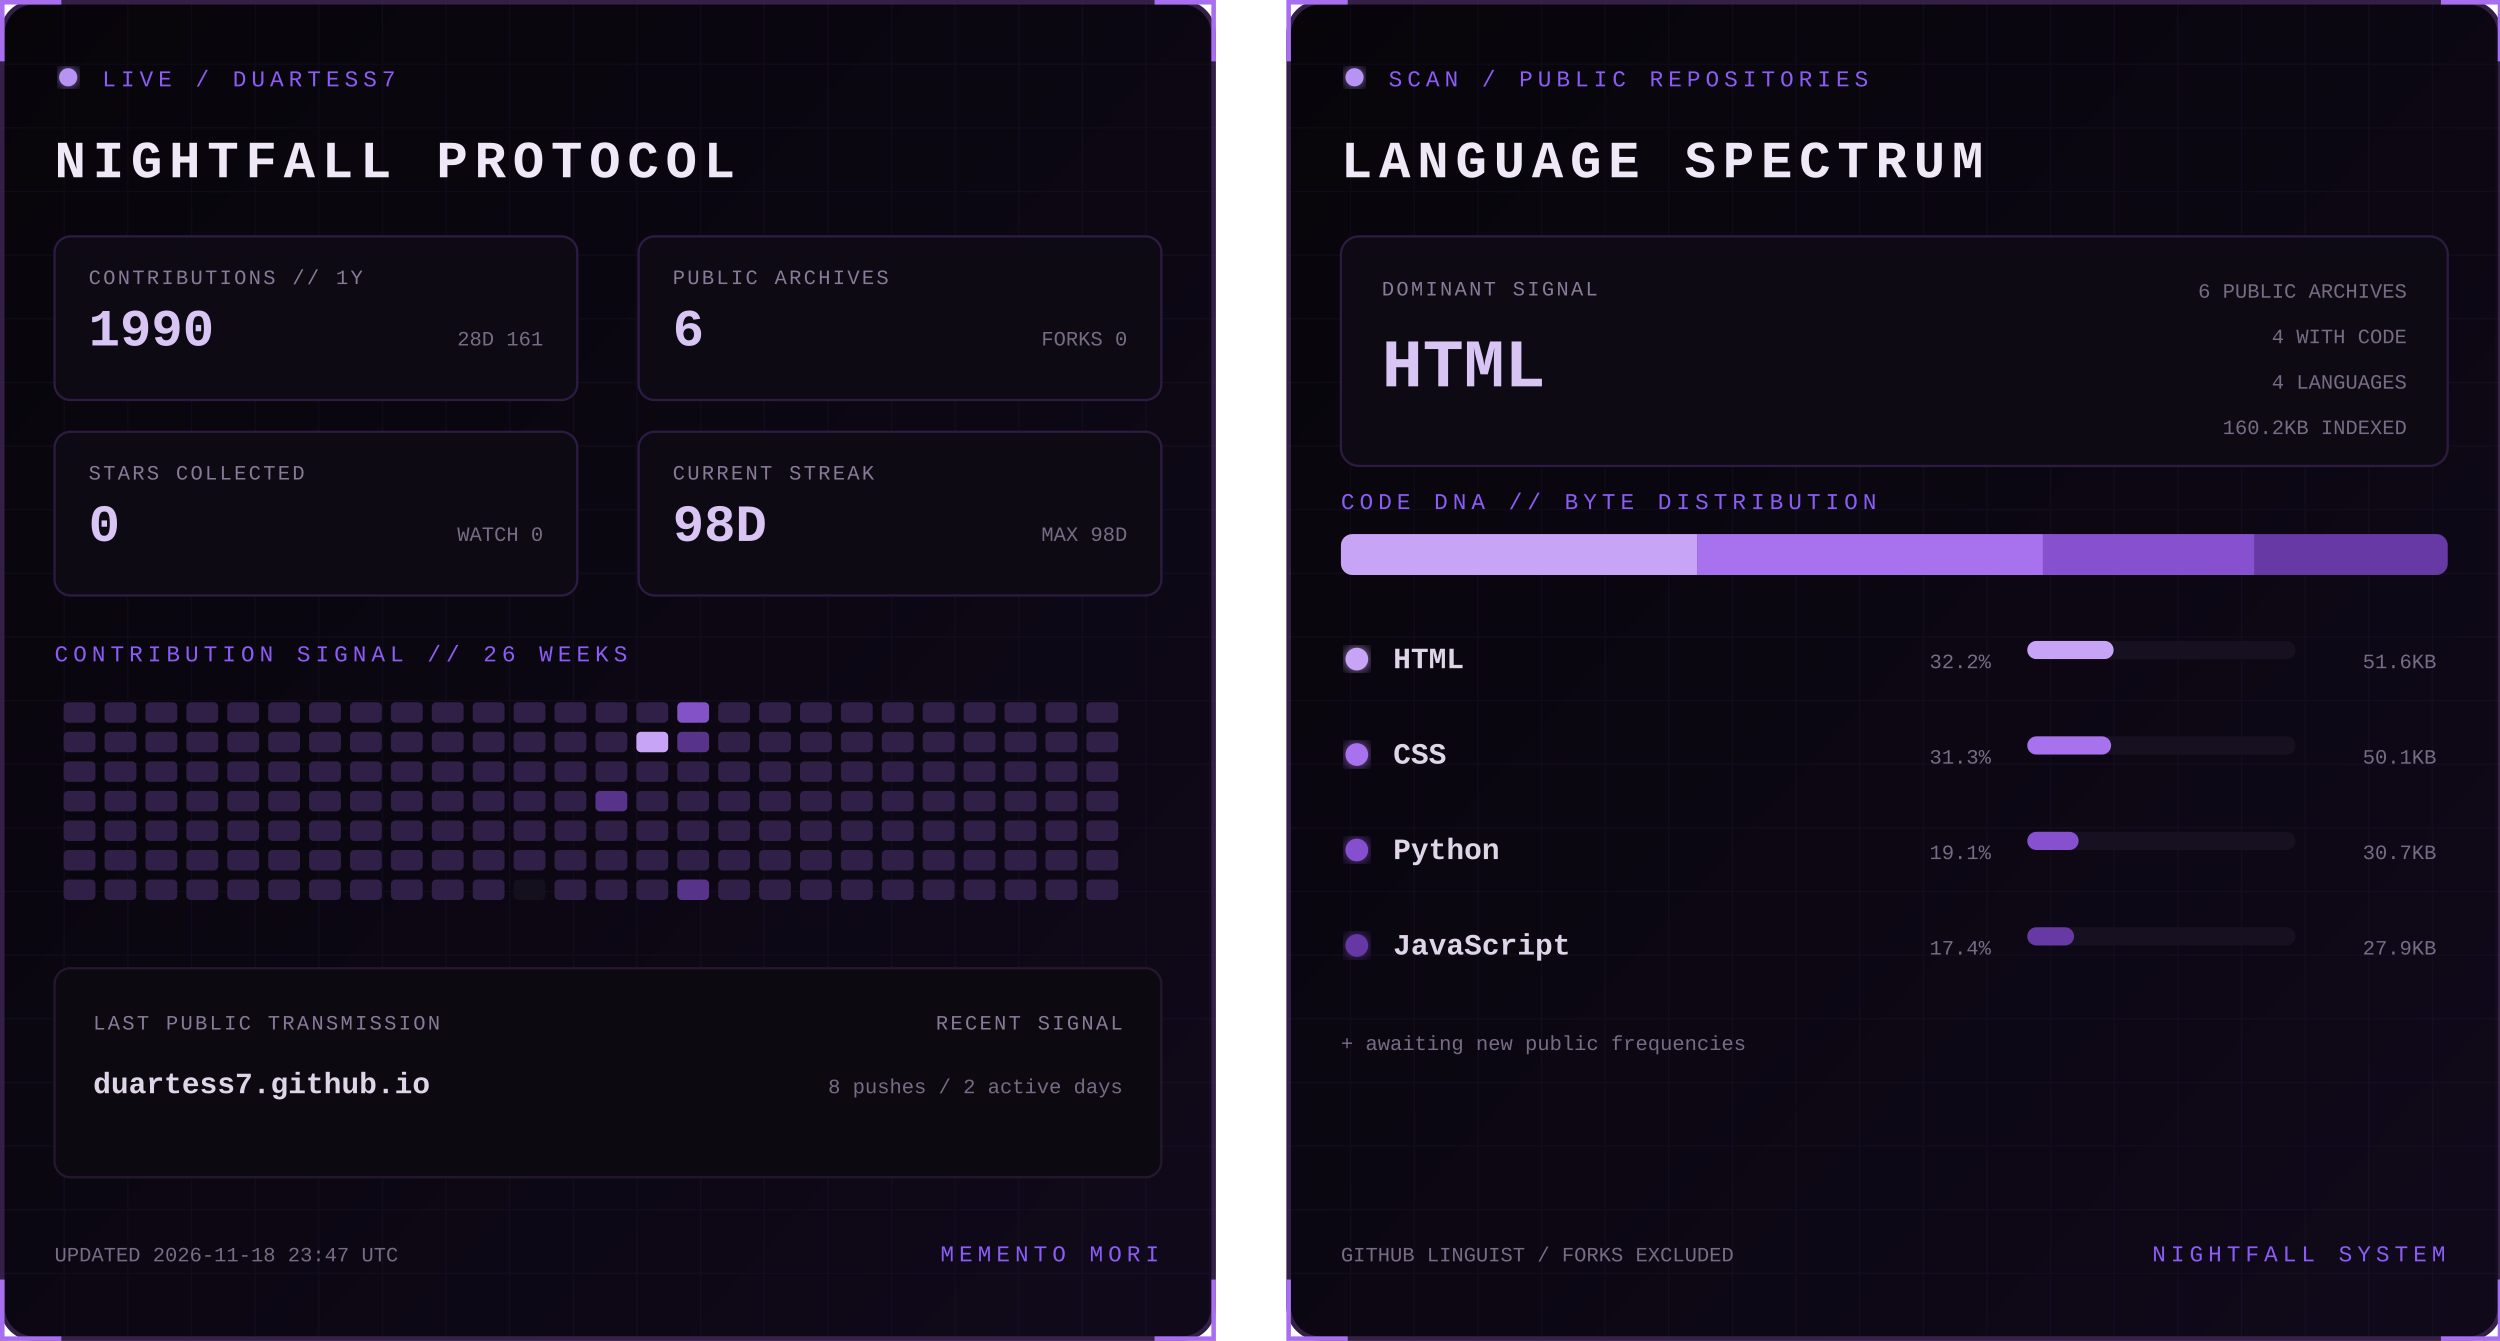
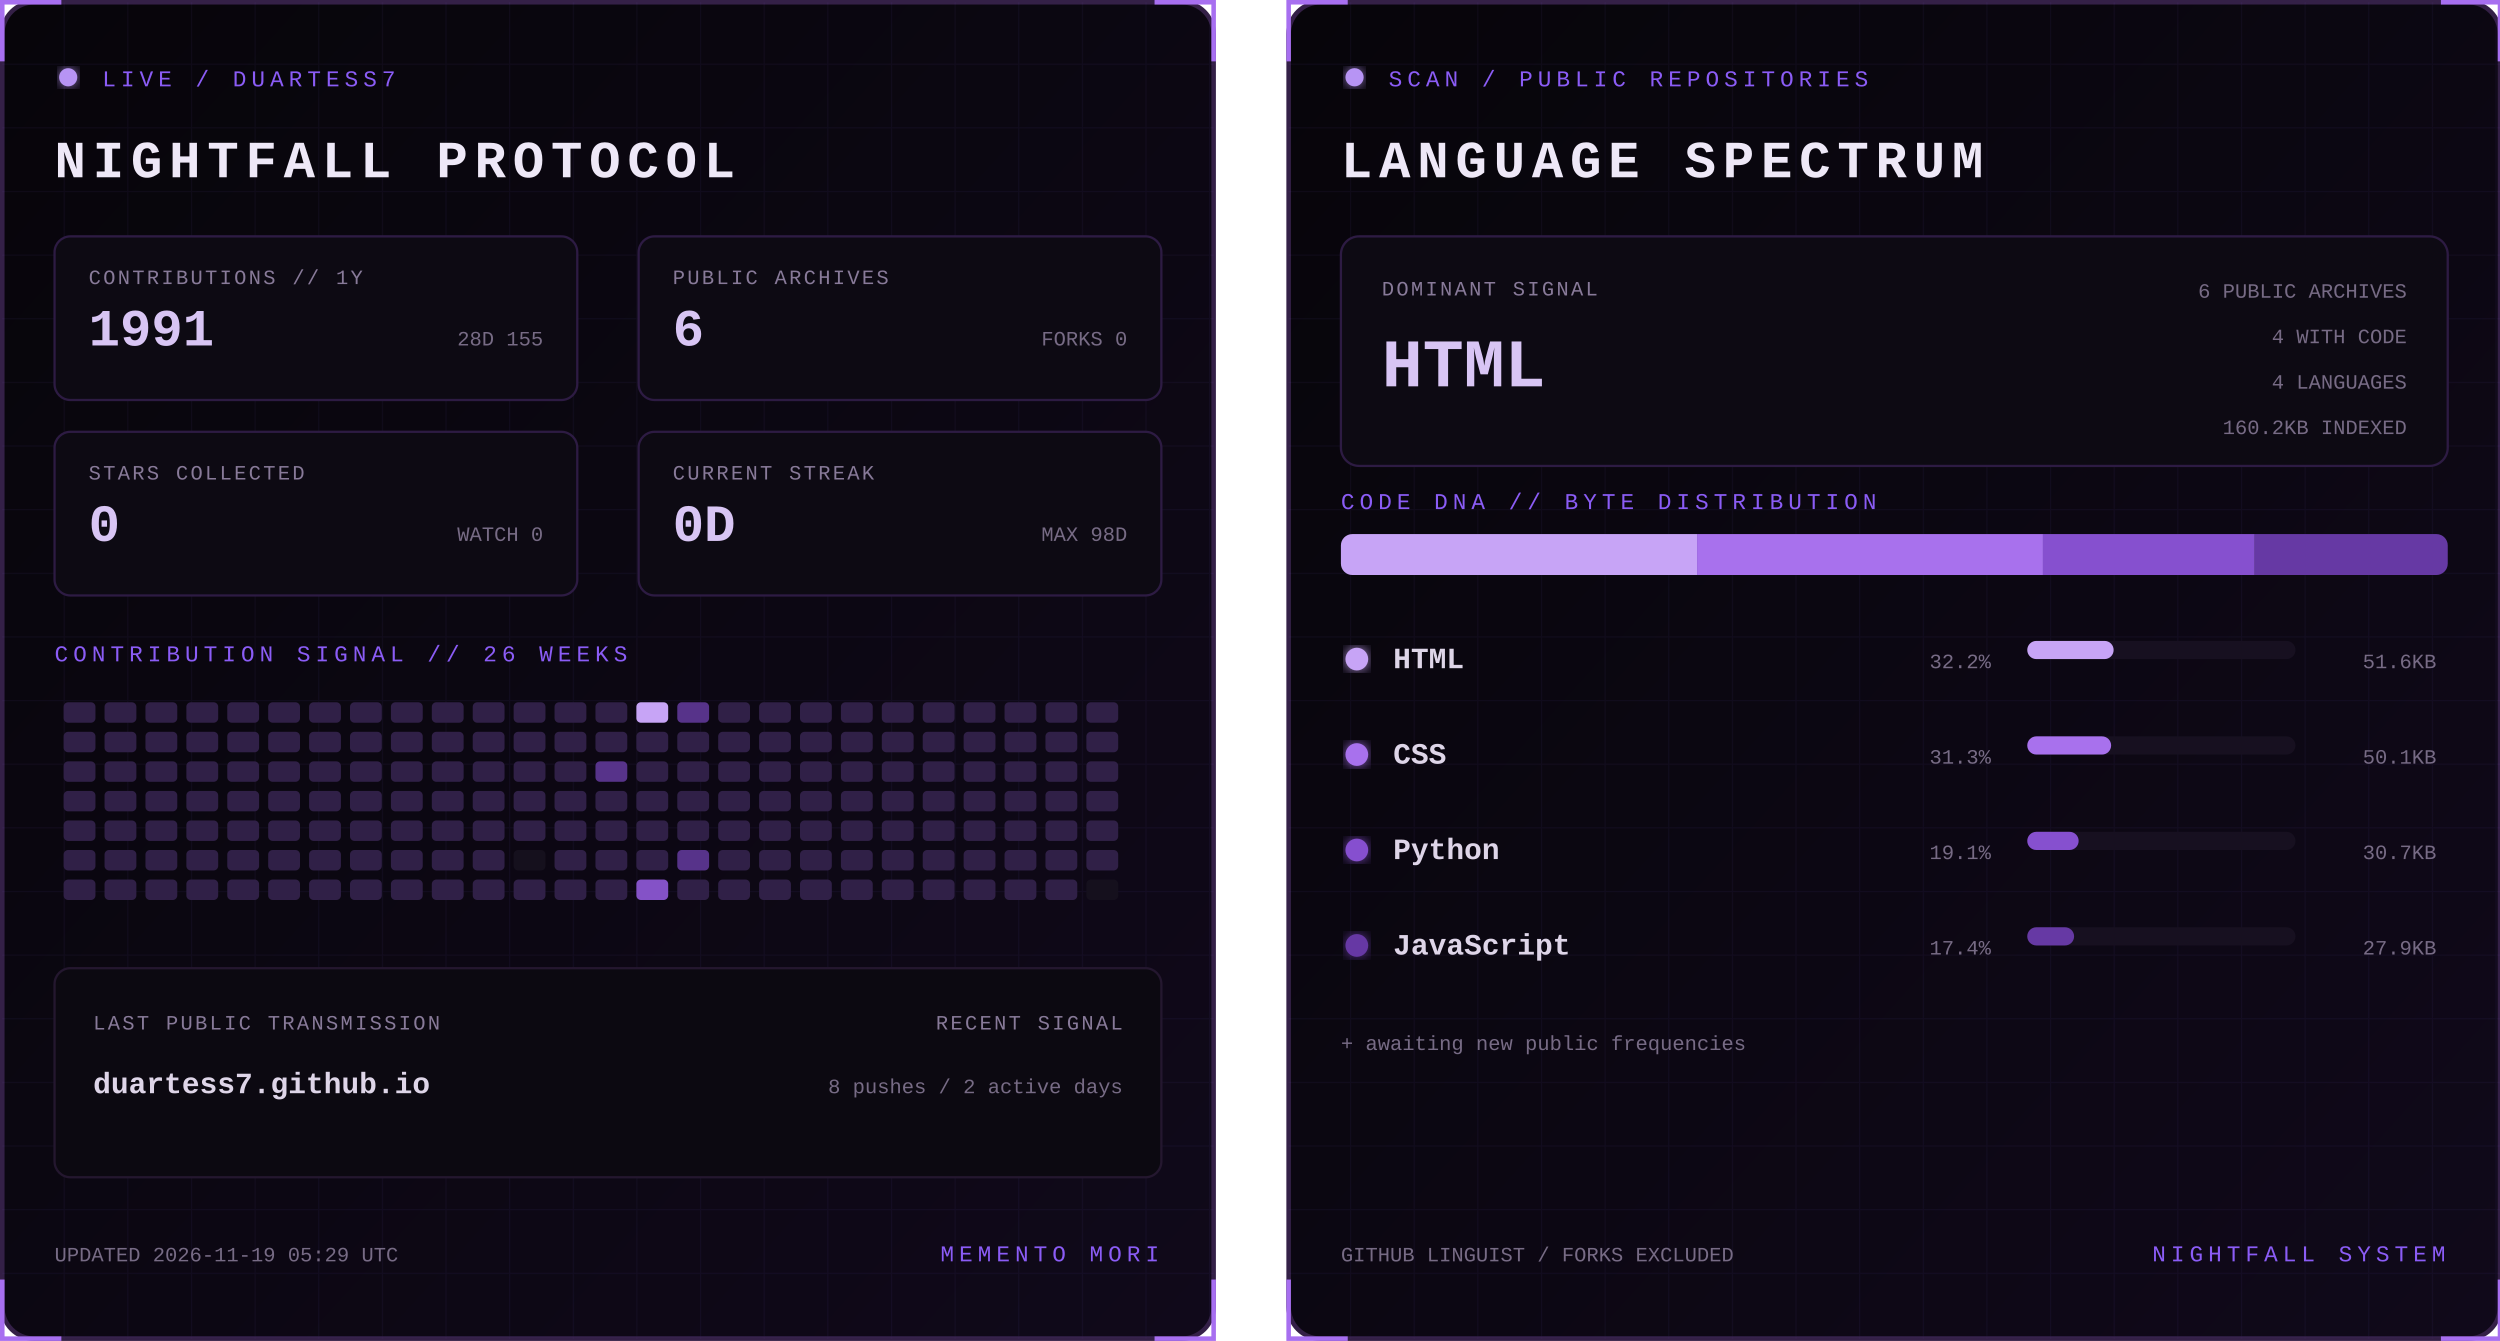
<svg xmlns="http://www.w3.org/2000/svg" width="1100" height="590" viewBox="0 0 1100 590" role="img" aria-labelledby="title desc">
  <defs>
    <linearGradient id="bg" x1="0" y1="0" x2="1" y2="1">
      <stop stop-color="#07050a" />
      <stop offset="1" stop-color="#10091a" />
    </linearGradient>
    <filter id="glow">
      <feGaussianBlur stdDeviation="3" result="b" />
      <feMerge>
        <feMergeNode in="b" />
        <feMergeNode in="SourceGraphic" />
      </feMerge>
    </filter>
    <pattern id="grid" width="28" height="28" patternUnits="userSpaceOnUse">
      <path d="M28 0H0V28" fill="none" stroke="#8b5cf6" stroke-opacity=".055" />
    </pattern>
    <clipPath id="dna">
      <rect x="24" y="235" width="487" height="18" rx="5" />
    </clipPath>
    <style>
      text { font-family: Consolas, 'Courier New', monospace; }
      .kicker { fill:#8b5cf6; font-size:10px; letter-spacing:2.2px; }
      .title { fill:#eee8f7; font-size:23px; font-weight:700; letter-spacing:3px; }
      .label { fill:#887a99; font-size:9px; letter-spacing:1px; }
      .stat { fill:#d8c5f4; font-size:23px; font-weight:700; }
      .detail,.pct { fill:#776b85; font-size:9px; }
      .lang { fill:#ded5e8; font-size:13px; font-weight:700; }
      .hero { fill:#d8c5f4; font-size:30px; font-weight:700; }
      .blink { animation:blink 1.6s step-end infinite; }
      @keyframes blink { 50% { opacity:.25 } }
    </style>
  </defs>
  <g>
    <rect x="1" y="1" width="533" height="588" rx="14" fill="url(#bg)" stroke="#342047" stroke-width="2" />
    <rect x="1" y="1" width="533" height="588" rx="14" fill="url(#grid)" />
    <path d="M27 1H1v26 M508 1h26v26 M534 563v26h-26 M27 589H1v-26" stroke="#a76ff0" stroke-width="2" fill="none" />
    <circle cx="30" cy="34" r="4" fill="#b794f4" filter="url(#glow)" class="blink" />
    <text x="45" y="38" class="kicker">LIVE / DUARTESS7</text>
    <text x="24" y="78" class="title">NIGHTFALL PROTOCOL</text>
    <g transform="translate(24 104)">
      <rect width="230" height="72" rx="7" fill="#0d0a13" stroke="#2d1b43" />
      <text x="15" y="21" class="label">CONTRIBUTIONS // 1Y</text>
-       <text x="15" y="48" class="stat">1990</text>
-       <text x="215" y="48" text-anchor="end" class="detail">28D 161</text>
+       <text x="15" y="48" class="stat">1991</text>
+       <text x="215" y="48" text-anchor="end" class="detail">28D 155</text>
    </g>
    <g transform="translate(281 104)">
      <rect width="230" height="72" rx="7" fill="#0d0a13" stroke="#2d1b43" />
      <text x="15" y="21" class="label">PUBLIC ARCHIVES</text>
      <text x="15" y="48" class="stat">6</text>
      <text x="215" y="48" text-anchor="end" class="detail">FORKS 0</text>
    </g>
    <g transform="translate(24 190)">
      <rect width="230" height="72" rx="7" fill="#0d0a13" stroke="#2d1b43" />
      <text x="15" y="21" class="label">STARS COLLECTED</text>
      <text x="15" y="48" class="stat">0</text>
      <text x="215" y="48" text-anchor="end" class="detail">WATCH 0</text>
    </g>
    <g transform="translate(281 190)">
      <rect width="230" height="72" rx="7" fill="#0d0a13" stroke="#2d1b43" />
      <text x="15" y="21" class="label">CURRENT STREAK</text>
-       <text x="15" y="48" class="stat">98D</text>
+       <text x="15" y="48" class="stat">0D</text>
      <text x="215" y="48" text-anchor="end" class="detail">MAX 98D</text>
    </g>
    <text x="24" y="291" class="kicker">CONTRIBUTION SIGNAL // 26 WEEKS</text>
    <g>
      <rect x="28" y="309" width="14" height="9" rx="2" fill="#302047" />
      <rect x="28" y="322" width="14" height="9" rx="2" fill="#302047" />
      <rect x="28" y="335" width="14" height="9" rx="2" fill="#302047" />
      <rect x="28" y="348" width="14" height="9" rx="2" fill="#302047" />
      <rect x="28" y="361" width="14" height="9" rx="2" fill="#302047" />
      <rect x="28" y="374" width="14" height="9" rx="2" fill="#302047" />
      <rect x="28" y="387" width="14" height="9" rx="2" fill="#302047" />
      <rect x="46" y="309" width="14" height="9" rx="2" fill="#302047" />
      <rect x="46" y="322" width="14" height="9" rx="2" fill="#302047" />
      <rect x="46" y="335" width="14" height="9" rx="2" fill="#302047" />
      <rect x="46" y="348" width="14" height="9" rx="2" fill="#302047" />
      <rect x="46" y="361" width="14" height="9" rx="2" fill="#302047" />
      <rect x="46" y="374" width="14" height="9" rx="2" fill="#302047" />
      <rect x="46" y="387" width="14" height="9" rx="2" fill="#302047" />
      <rect x="64" y="309" width="14" height="9" rx="2" fill="#302047" />
      <rect x="64" y="322" width="14" height="9" rx="2" fill="#302047" />
      <rect x="64" y="335" width="14" height="9" rx="2" fill="#302047" />
      <rect x="64" y="348" width="14" height="9" rx="2" fill="#302047" />
      <rect x="64" y="361" width="14" height="9" rx="2" fill="#302047" />
      <rect x="64" y="374" width="14" height="9" rx="2" fill="#302047" />
      <rect x="64" y="387" width="14" height="9" rx="2" fill="#302047" />
      <rect x="82" y="309" width="14" height="9" rx="2" fill="#302047" />
      <rect x="82" y="322" width="14" height="9" rx="2" fill="#302047" />
      <rect x="82" y="335" width="14" height="9" rx="2" fill="#302047" />
      <rect x="82" y="348" width="14" height="9" rx="2" fill="#302047" />
      <rect x="82" y="361" width="14" height="9" rx="2" fill="#302047" />
      <rect x="82" y="374" width="14" height="9" rx="2" fill="#302047" />
      <rect x="82" y="387" width="14" height="9" rx="2" fill="#302047" />
      <rect x="100" y="309" width="14" height="9" rx="2" fill="#302047" />
      <rect x="100" y="322" width="14" height="9" rx="2" fill="#302047" />
      <rect x="100" y="335" width="14" height="9" rx="2" fill="#302047" />
      <rect x="100" y="348" width="14" height="9" rx="2" fill="#302047" />
      <rect x="100" y="361" width="14" height="9" rx="2" fill="#302047" />
      <rect x="100" y="374" width="14" height="9" rx="2" fill="#302047" />
      <rect x="100" y="387" width="14" height="9" rx="2" fill="#302047" />
      <rect x="118" y="309" width="14" height="9" rx="2" fill="#302047" />
      <rect x="118" y="322" width="14" height="9" rx="2" fill="#302047" />
      <rect x="118" y="335" width="14" height="9" rx="2" fill="#302047" />
      <rect x="118" y="348" width="14" height="9" rx="2" fill="#302047" />
      <rect x="118" y="361" width="14" height="9" rx="2" fill="#302047" />
      <rect x="118" y="374" width="14" height="9" rx="2" fill="#302047" />
      <rect x="118" y="387" width="14" height="9" rx="2" fill="#302047" />
      <rect x="136" y="309" width="14" height="9" rx="2" fill="#302047" />
      <rect x="136" y="322" width="14" height="9" rx="2" fill="#302047" />
      <rect x="136" y="335" width="14" height="9" rx="2" fill="#302047" />
      <rect x="136" y="348" width="14" height="9" rx="2" fill="#302047" />
      <rect x="136" y="361" width="14" height="9" rx="2" fill="#302047" />
      <rect x="136" y="374" width="14" height="9" rx="2" fill="#302047" />
      <rect x="136" y="387" width="14" height="9" rx="2" fill="#302047" />
      <rect x="154" y="309" width="14" height="9" rx="2" fill="#302047" />
      <rect x="154" y="322" width="14" height="9" rx="2" fill="#302047" />
      <rect x="154" y="335" width="14" height="9" rx="2" fill="#302047" />
      <rect x="154" y="348" width="14" height="9" rx="2" fill="#302047" />
      <rect x="154" y="361" width="14" height="9" rx="2" fill="#302047" />
      <rect x="154" y="374" width="14" height="9" rx="2" fill="#302047" />
      <rect x="154" y="387" width="14" height="9" rx="2" fill="#302047" />
      <rect x="172" y="309" width="14" height="9" rx="2" fill="#302047" />
      <rect x="172" y="322" width="14" height="9" rx="2" fill="#302047" />
      <rect x="172" y="335" width="14" height="9" rx="2" fill="#302047" />
      <rect x="172" y="348" width="14" height="9" rx="2" fill="#302047" />
      <rect x="172" y="361" width="14" height="9" rx="2" fill="#302047" />
      <rect x="172" y="374" width="14" height="9" rx="2" fill="#302047" />
      <rect x="172" y="387" width="14" height="9" rx="2" fill="#302047" />
      <rect x="190" y="309" width="14" height="9" rx="2" fill="#302047" />
      <rect x="190" y="322" width="14" height="9" rx="2" fill="#302047" />
      <rect x="190" y="335" width="14" height="9" rx="2" fill="#302047" />
      <rect x="190" y="348" width="14" height="9" rx="2" fill="#302047" />
      <rect x="190" y="361" width="14" height="9" rx="2" fill="#302047" />
      <rect x="190" y="374" width="14" height="9" rx="2" fill="#302047" />
      <rect x="190" y="387" width="14" height="9" rx="2" fill="#302047" />
      <rect x="208" y="309" width="14" height="9" rx="2" fill="#302047" />
      <rect x="208" y="322" width="14" height="9" rx="2" fill="#302047" />
      <rect x="208" y="335" width="14" height="9" rx="2" fill="#302047" />
      <rect x="208" y="348" width="14" height="9" rx="2" fill="#302047" />
      <rect x="208" y="361" width="14" height="9" rx="2" fill="#302047" />
      <rect x="208" y="374" width="14" height="9" rx="2" fill="#302047" />
      <rect x="208" y="387" width="14" height="9" rx="2" fill="#302047" />
      <rect x="226" y="309" width="14" height="9" rx="2" fill="#302047" />
      <rect x="226" y="322" width="14" height="9" rx="2" fill="#302047" />
      <rect x="226" y="335" width="14" height="9" rx="2" fill="#302047" />
      <rect x="226" y="348" width="14" height="9" rx="2" fill="#302047" />
      <rect x="226" y="361" width="14" height="9" rx="2" fill="#302047" />
-       <rect x="226" y="374" width="14" height="9" rx="2" fill="#302047" />
-       <rect x="226" y="387" width="14" height="9" rx="2" fill="#15101d" />
+       <rect x="226" y="374" width="14" height="9" rx="2" fill="#15101d" />
+       <rect x="226" y="387" width="14" height="9" rx="2" fill="#302047" />
      <rect x="244" y="309" width="14" height="9" rx="2" fill="#302047" />
      <rect x="244" y="322" width="14" height="9" rx="2" fill="#302047" />
      <rect x="244" y="335" width="14" height="9" rx="2" fill="#302047" />
      <rect x="244" y="348" width="14" height="9" rx="2" fill="#302047" />
      <rect x="244" y="361" width="14" height="9" rx="2" fill="#302047" />
      <rect x="244" y="374" width="14" height="9" rx="2" fill="#302047" />
      <rect x="244" y="387" width="14" height="9" rx="2" fill="#302047" />
      <rect x="262" y="309" width="14" height="9" rx="2" fill="#302047" />
      <rect x="262" y="322" width="14" height="9" rx="2" fill="#302047" />
-       <rect x="262" y="335" width="14" height="9" rx="2" fill="#302047" />
-       <rect x="262" y="348" width="14" height="9" rx="2" fill="#57338a" />
+       <rect x="262" y="335" width="14" height="9" rx="2" fill="#57338a" />
+       <rect x="262" y="348" width="14" height="9" rx="2" fill="#302047" />
      <rect x="262" y="361" width="14" height="9" rx="2" fill="#302047" />
      <rect x="262" y="374" width="14" height="9" rx="2" fill="#302047" />
      <rect x="262" y="387" width="14" height="9" rx="2" fill="#302047" />
-       <rect x="280" y="309" width="14" height="9" rx="2" fill="#302047" />
-       <rect x="280" y="322" width="14" height="9" rx="2" fill="#c7a4f6" />
+       <rect x="280" y="309" width="14" height="9" rx="2" fill="#c7a4f6" />
+       <rect x="280" y="322" width="14" height="9" rx="2" fill="#302047" />
      <rect x="280" y="335" width="14" height="9" rx="2" fill="#302047" />
      <rect x="280" y="348" width="14" height="9" rx="2" fill="#302047" />
      <rect x="280" y="361" width="14" height="9" rx="2" fill="#302047" />
      <rect x="280" y="374" width="14" height="9" rx="2" fill="#302047" />
-       <rect x="280" y="387" width="14" height="9" rx="2" fill="#302047" />
-       <rect x="298" y="309" width="14" height="9" rx="2" fill="#8452c7" />
-       <rect x="298" y="322" width="14" height="9" rx="2" fill="#57338a" />
+       <rect x="280" y="387" width="14" height="9" rx="2" fill="#8452c7" />
+       <rect x="298" y="309" width="14" height="9" rx="2" fill="#57338a" />
+       <rect x="298" y="322" width="14" height="9" rx="2" fill="#302047" />
      <rect x="298" y="335" width="14" height="9" rx="2" fill="#302047" />
      <rect x="298" y="348" width="14" height="9" rx="2" fill="#302047" />
      <rect x="298" y="361" width="14" height="9" rx="2" fill="#302047" />
-       <rect x="298" y="374" width="14" height="9" rx="2" fill="#302047" />
-       <rect x="298" y="387" width="14" height="9" rx="2" fill="#57338a" />
+       <rect x="298" y="374" width="14" height="9" rx="2" fill="#57338a" />
+       <rect x="298" y="387" width="14" height="9" rx="2" fill="#302047" />
      <rect x="316" y="309" width="14" height="9" rx="2" fill="#302047" />
      <rect x="316" y="322" width="14" height="9" rx="2" fill="#302047" />
      <rect x="316" y="335" width="14" height="9" rx="2" fill="#302047" />
      <rect x="316" y="348" width="14" height="9" rx="2" fill="#302047" />
      <rect x="316" y="361" width="14" height="9" rx="2" fill="#302047" />
      <rect x="316" y="374" width="14" height="9" rx="2" fill="#302047" />
      <rect x="316" y="387" width="14" height="9" rx="2" fill="#302047" />
      <rect x="334" y="309" width="14" height="9" rx="2" fill="#302047" />
      <rect x="334" y="322" width="14" height="9" rx="2" fill="#302047" />
      <rect x="334" y="335" width="14" height="9" rx="2" fill="#302047" />
      <rect x="334" y="348" width="14" height="9" rx="2" fill="#302047" />
      <rect x="334" y="361" width="14" height="9" rx="2" fill="#302047" />
      <rect x="334" y="374" width="14" height="9" rx="2" fill="#302047" />
      <rect x="334" y="387" width="14" height="9" rx="2" fill="#302047" />
      <rect x="352" y="309" width="14" height="9" rx="2" fill="#302047" />
      <rect x="352" y="322" width="14" height="9" rx="2" fill="#302047" />
      <rect x="352" y="335" width="14" height="9" rx="2" fill="#302047" />
      <rect x="352" y="348" width="14" height="9" rx="2" fill="#302047" />
      <rect x="352" y="361" width="14" height="9" rx="2" fill="#302047" />
      <rect x="352" y="374" width="14" height="9" rx="2" fill="#302047" />
      <rect x="352" y="387" width="14" height="9" rx="2" fill="#302047" />
      <rect x="370" y="309" width="14" height="9" rx="2" fill="#302047" />
      <rect x="370" y="322" width="14" height="9" rx="2" fill="#302047" />
      <rect x="370" y="335" width="14" height="9" rx="2" fill="#302047" />
      <rect x="370" y="348" width="14" height="9" rx="2" fill="#302047" />
      <rect x="370" y="361" width="14" height="9" rx="2" fill="#302047" />
      <rect x="370" y="374" width="14" height="9" rx="2" fill="#302047" />
      <rect x="370" y="387" width="14" height="9" rx="2" fill="#302047" />
      <rect x="388" y="309" width="14" height="9" rx="2" fill="#302047" />
      <rect x="388" y="322" width="14" height="9" rx="2" fill="#302047" />
      <rect x="388" y="335" width="14" height="9" rx="2" fill="#302047" />
      <rect x="388" y="348" width="14" height="9" rx="2" fill="#302047" />
      <rect x="388" y="361" width="14" height="9" rx="2" fill="#302047" />
      <rect x="388" y="374" width="14" height="9" rx="2" fill="#302047" />
      <rect x="388" y="387" width="14" height="9" rx="2" fill="#302047" />
      <rect x="406" y="309" width="14" height="9" rx="2" fill="#302047" />
      <rect x="406" y="322" width="14" height="9" rx="2" fill="#302047" />
      <rect x="406" y="335" width="14" height="9" rx="2" fill="#302047" />
      <rect x="406" y="348" width="14" height="9" rx="2" fill="#302047" />
      <rect x="406" y="361" width="14" height="9" rx="2" fill="#302047" />
      <rect x="406" y="374" width="14" height="9" rx="2" fill="#302047" />
      <rect x="406" y="387" width="14" height="9" rx="2" fill="#302047" />
      <rect x="424" y="309" width="14" height="9" rx="2" fill="#302047" />
      <rect x="424" y="322" width="14" height="9" rx="2" fill="#302047" />
      <rect x="424" y="335" width="14" height="9" rx="2" fill="#302047" />
      <rect x="424" y="348" width="14" height="9" rx="2" fill="#302047" />
      <rect x="424" y="361" width="14" height="9" rx="2" fill="#302047" />
      <rect x="424" y="374" width="14" height="9" rx="2" fill="#302047" />
      <rect x="424" y="387" width="14" height="9" rx="2" fill="#302047" />
      <rect x="442" y="309" width="14" height="9" rx="2" fill="#302047" />
      <rect x="442" y="322" width="14" height="9" rx="2" fill="#302047" />
      <rect x="442" y="335" width="14" height="9" rx="2" fill="#302047" />
      <rect x="442" y="348" width="14" height="9" rx="2" fill="#302047" />
      <rect x="442" y="361" width="14" height="9" rx="2" fill="#302047" />
      <rect x="442" y="374" width="14" height="9" rx="2" fill="#302047" />
      <rect x="442" y="387" width="14" height="9" rx="2" fill="#302047" />
      <rect x="460" y="309" width="14" height="9" rx="2" fill="#302047" />
      <rect x="460" y="322" width="14" height="9" rx="2" fill="#302047" />
      <rect x="460" y="335" width="14" height="9" rx="2" fill="#302047" />
      <rect x="460" y="348" width="14" height="9" rx="2" fill="#302047" />
      <rect x="460" y="361" width="14" height="9" rx="2" fill="#302047" />
      <rect x="460" y="374" width="14" height="9" rx="2" fill="#302047" />
      <rect x="460" y="387" width="14" height="9" rx="2" fill="#302047" />
      <rect x="478" y="309" width="14" height="9" rx="2" fill="#302047" />
      <rect x="478" y="322" width="14" height="9" rx="2" fill="#302047" />
      <rect x="478" y="335" width="14" height="9" rx="2" fill="#302047" />
      <rect x="478" y="348" width="14" height="9" rx="2" fill="#302047" />
      <rect x="478" y="361" width="14" height="9" rx="2" fill="#302047" />
      <rect x="478" y="374" width="14" height="9" rx="2" fill="#302047" />
-       <rect x="478" y="387" width="14" height="9" rx="2" fill="#302047" />
+       <rect x="478" y="387" width="14" height="9" rx="2" fill="#15101d" />
    </g>
    <rect x="24" y="426" width="487" height="92" rx="7" fill="#0c0911" stroke="#24172f" />
    <text x="41" y="453" class="label">LAST PUBLIC TRANSMISSION</text>
    <text x="41" y="481" class="lang">duartess7.github.io</text>
    <text x="494" y="453" text-anchor="end" class="label">RECENT SIGNAL</text>
    <text x="494" y="481" text-anchor="end" class="detail">8 pushes / 2 active days</text>
-     <text x="24" y="555" class="detail">UPDATED 2026-11-18 23:47 UTC</text>
+     <text x="24" y="555" class="detail">UPDATED 2026-11-19 05:29 UTC</text>
    <text x="510" y="555" text-anchor="end" class="kicker">MEMENTO MORI</text>
  </g>
  <g transform="translate(566)">
    <rect x="1" y="1" width="533" height="588" rx="14" fill="url(#bg)" stroke="#342047" stroke-width="2" />
    <rect x="1" y="1" width="533" height="588" rx="14" fill="url(#grid)" />
    <path d="M27 1H1v26 M508 1h26v26 M534 563v26h-26 M27 589H1v-26" stroke="#a76ff0" stroke-width="2" fill="none" />
    <circle cx="30" cy="34" r="4" fill="#b794f4" filter="url(#glow)" class="blink" />
    <text x="45" y="38" class="kicker">SCAN / PUBLIC REPOSITORIES</text>
    <text x="24" y="78" class="title">LANGUAGE SPECTRUM</text>
    <rect x="24" y="104" width="487" height="101" rx="8" fill="#0d0a13" stroke="#2d1b43" />
    <text x="42" y="130" class="label">DOMINANT SIGNAL</text>
    <text x="42" y="170" class="hero">HTML</text>
    <text x="493" y="131" text-anchor="end" class="detail">6 PUBLIC ARCHIVES</text>
    <text x="493" y="151" text-anchor="end" class="detail">4 WITH CODE</text>
    <text x="493" y="171" text-anchor="end" class="detail">4 LANGUAGES</text>
    <text x="493" y="191" text-anchor="end" class="detail">160.2KB INDEXED</text>
    <text x="24" y="224" class="kicker">CODE DNA // BYTE DISTRIBUTION</text>
    <rect x="24" y="235" width="487" height="18" rx="5" fill="#171020" />
    <g clip-path="url(#dna)">
      <rect x="24.0" y="235" width="156.7" height="18" fill="#c7a4f6" />
      <rect x="180.7" y="235" width="152.2" height="18" fill="#a871ed" />
      <rect x="332.9" y="235" width="93.2" height="18" fill="#8650cf" />
      <rect x="426.1" y="235" width="84.9" height="18" fill="#6639a4" />
    </g>
    <circle cx="31" cy="290" r="5" fill="#c7a4f6" filter="url(#glow)" />
    <text x="47" y="294" class="lang">HTML</text>
    <text x="310" y="294" text-anchor="end" class="pct">32.2%</text>
    <rect x="326" y="282" width="118" height="8" rx="4" fill="#171020" />
    <rect x="326" y="282" width="38.0" height="8" rx="4" fill="#c7a4f6" />
    <text x="506" y="294" text-anchor="end" class="detail">51.6KB</text>
    <circle cx="31" cy="332" r="5" fill="#a871ed" filter="url(#glow)" />
    <text x="47" y="336" class="lang">CSS</text>
    <text x="310" y="336" text-anchor="end" class="pct">31.3%</text>
    <rect x="326" y="324" width="118" height="8" rx="4" fill="#171020" />
    <rect x="326" y="324" width="36.9" height="8" rx="4" fill="#a871ed" />
    <text x="506" y="336" text-anchor="end" class="detail">50.1KB</text>
    <circle cx="31" cy="374" r="5" fill="#8650cf" filter="url(#glow)" />
    <text x="47" y="378" class="lang">Python</text>
    <text x="310" y="378" text-anchor="end" class="pct">19.1%</text>
    <rect x="326" y="366" width="118" height="8" rx="4" fill="#171020" />
    <rect x="326" y="366" width="22.6" height="8" rx="4" fill="#8650cf" />
    <text x="506" y="378" text-anchor="end" class="detail">30.7KB</text>
    <circle cx="31" cy="416" r="5" fill="#6639a4" filter="url(#glow)" />
    <text x="47" y="420" class="lang">JavaScript</text>
    <text x="310" y="420" text-anchor="end" class="pct">17.4%</text>
    <rect x="326" y="408" width="118" height="8" rx="4" fill="#171020" />
    <rect x="326" y="408" width="20.6" height="8" rx="4" fill="#6639a4" />
    <text x="506" y="420" text-anchor="end" class="detail">27.9KB</text>
    <text x="24" y="462" class="detail">+ awaiting new public frequencies</text>
    <text x="24" y="555" class="detail">GITHUB LINGUIST / FORKS EXCLUDED</text>
    <text x="510" y="555" text-anchor="end" class="kicker">NIGHTFALL SYSTEM</text>
  </g>
</svg>
